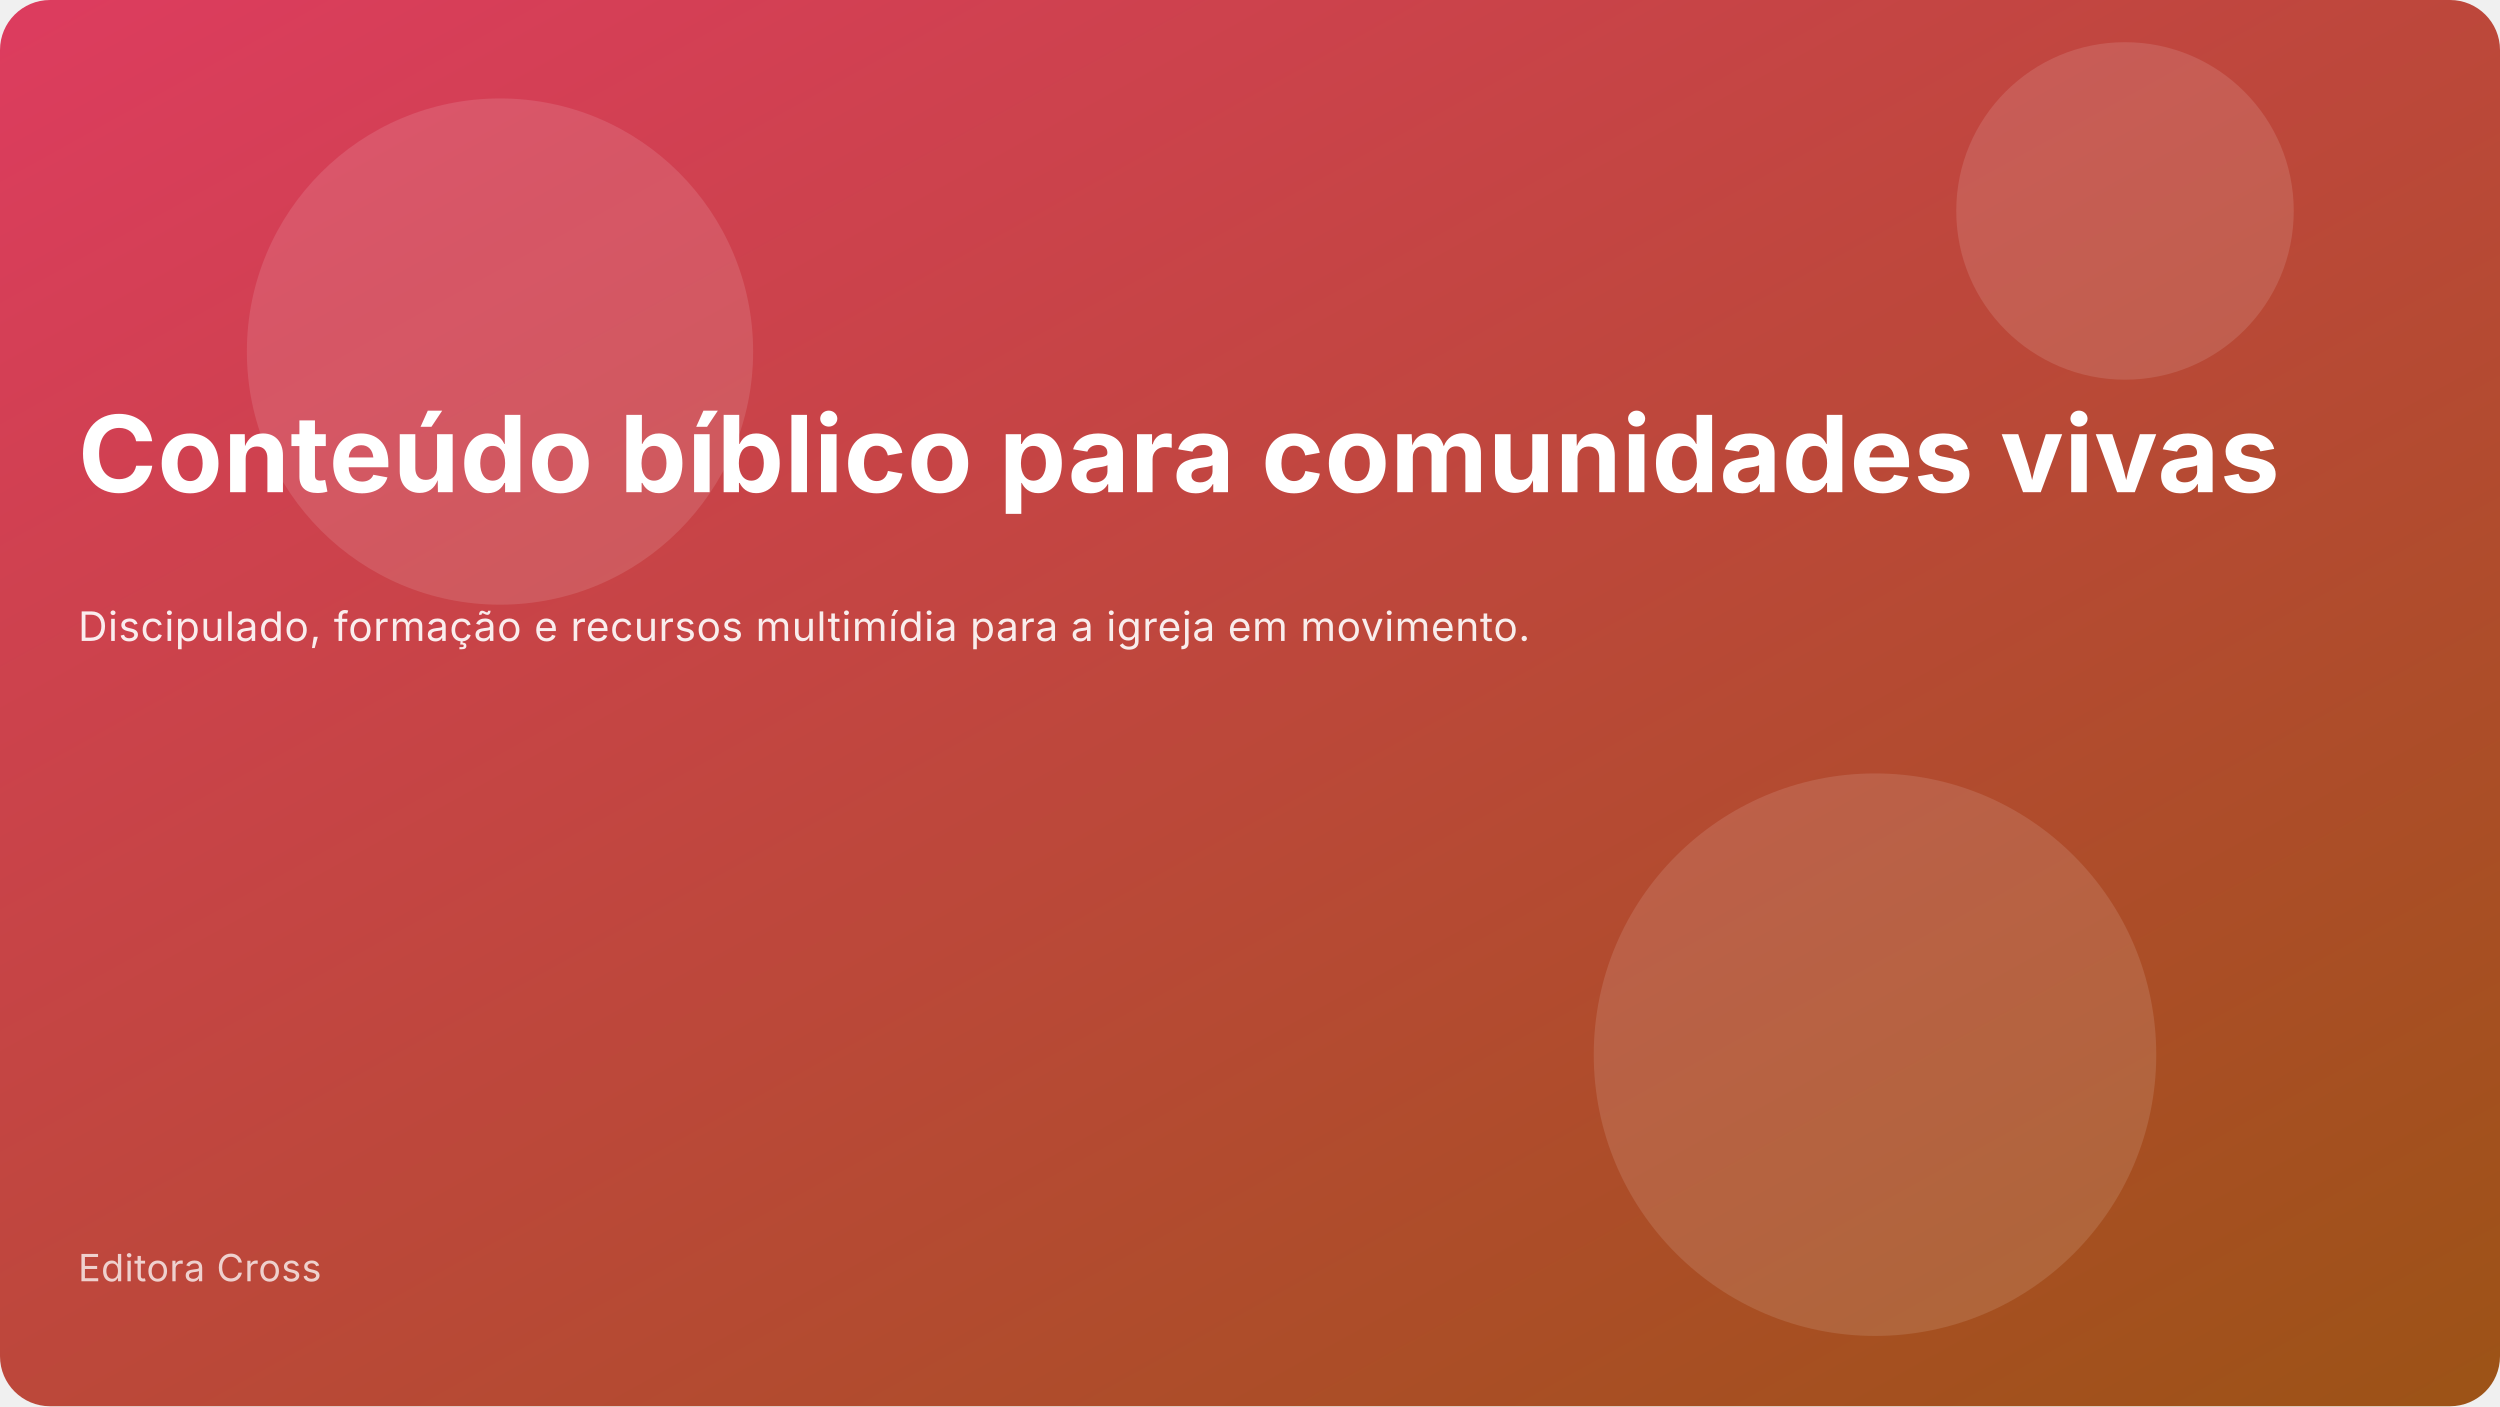
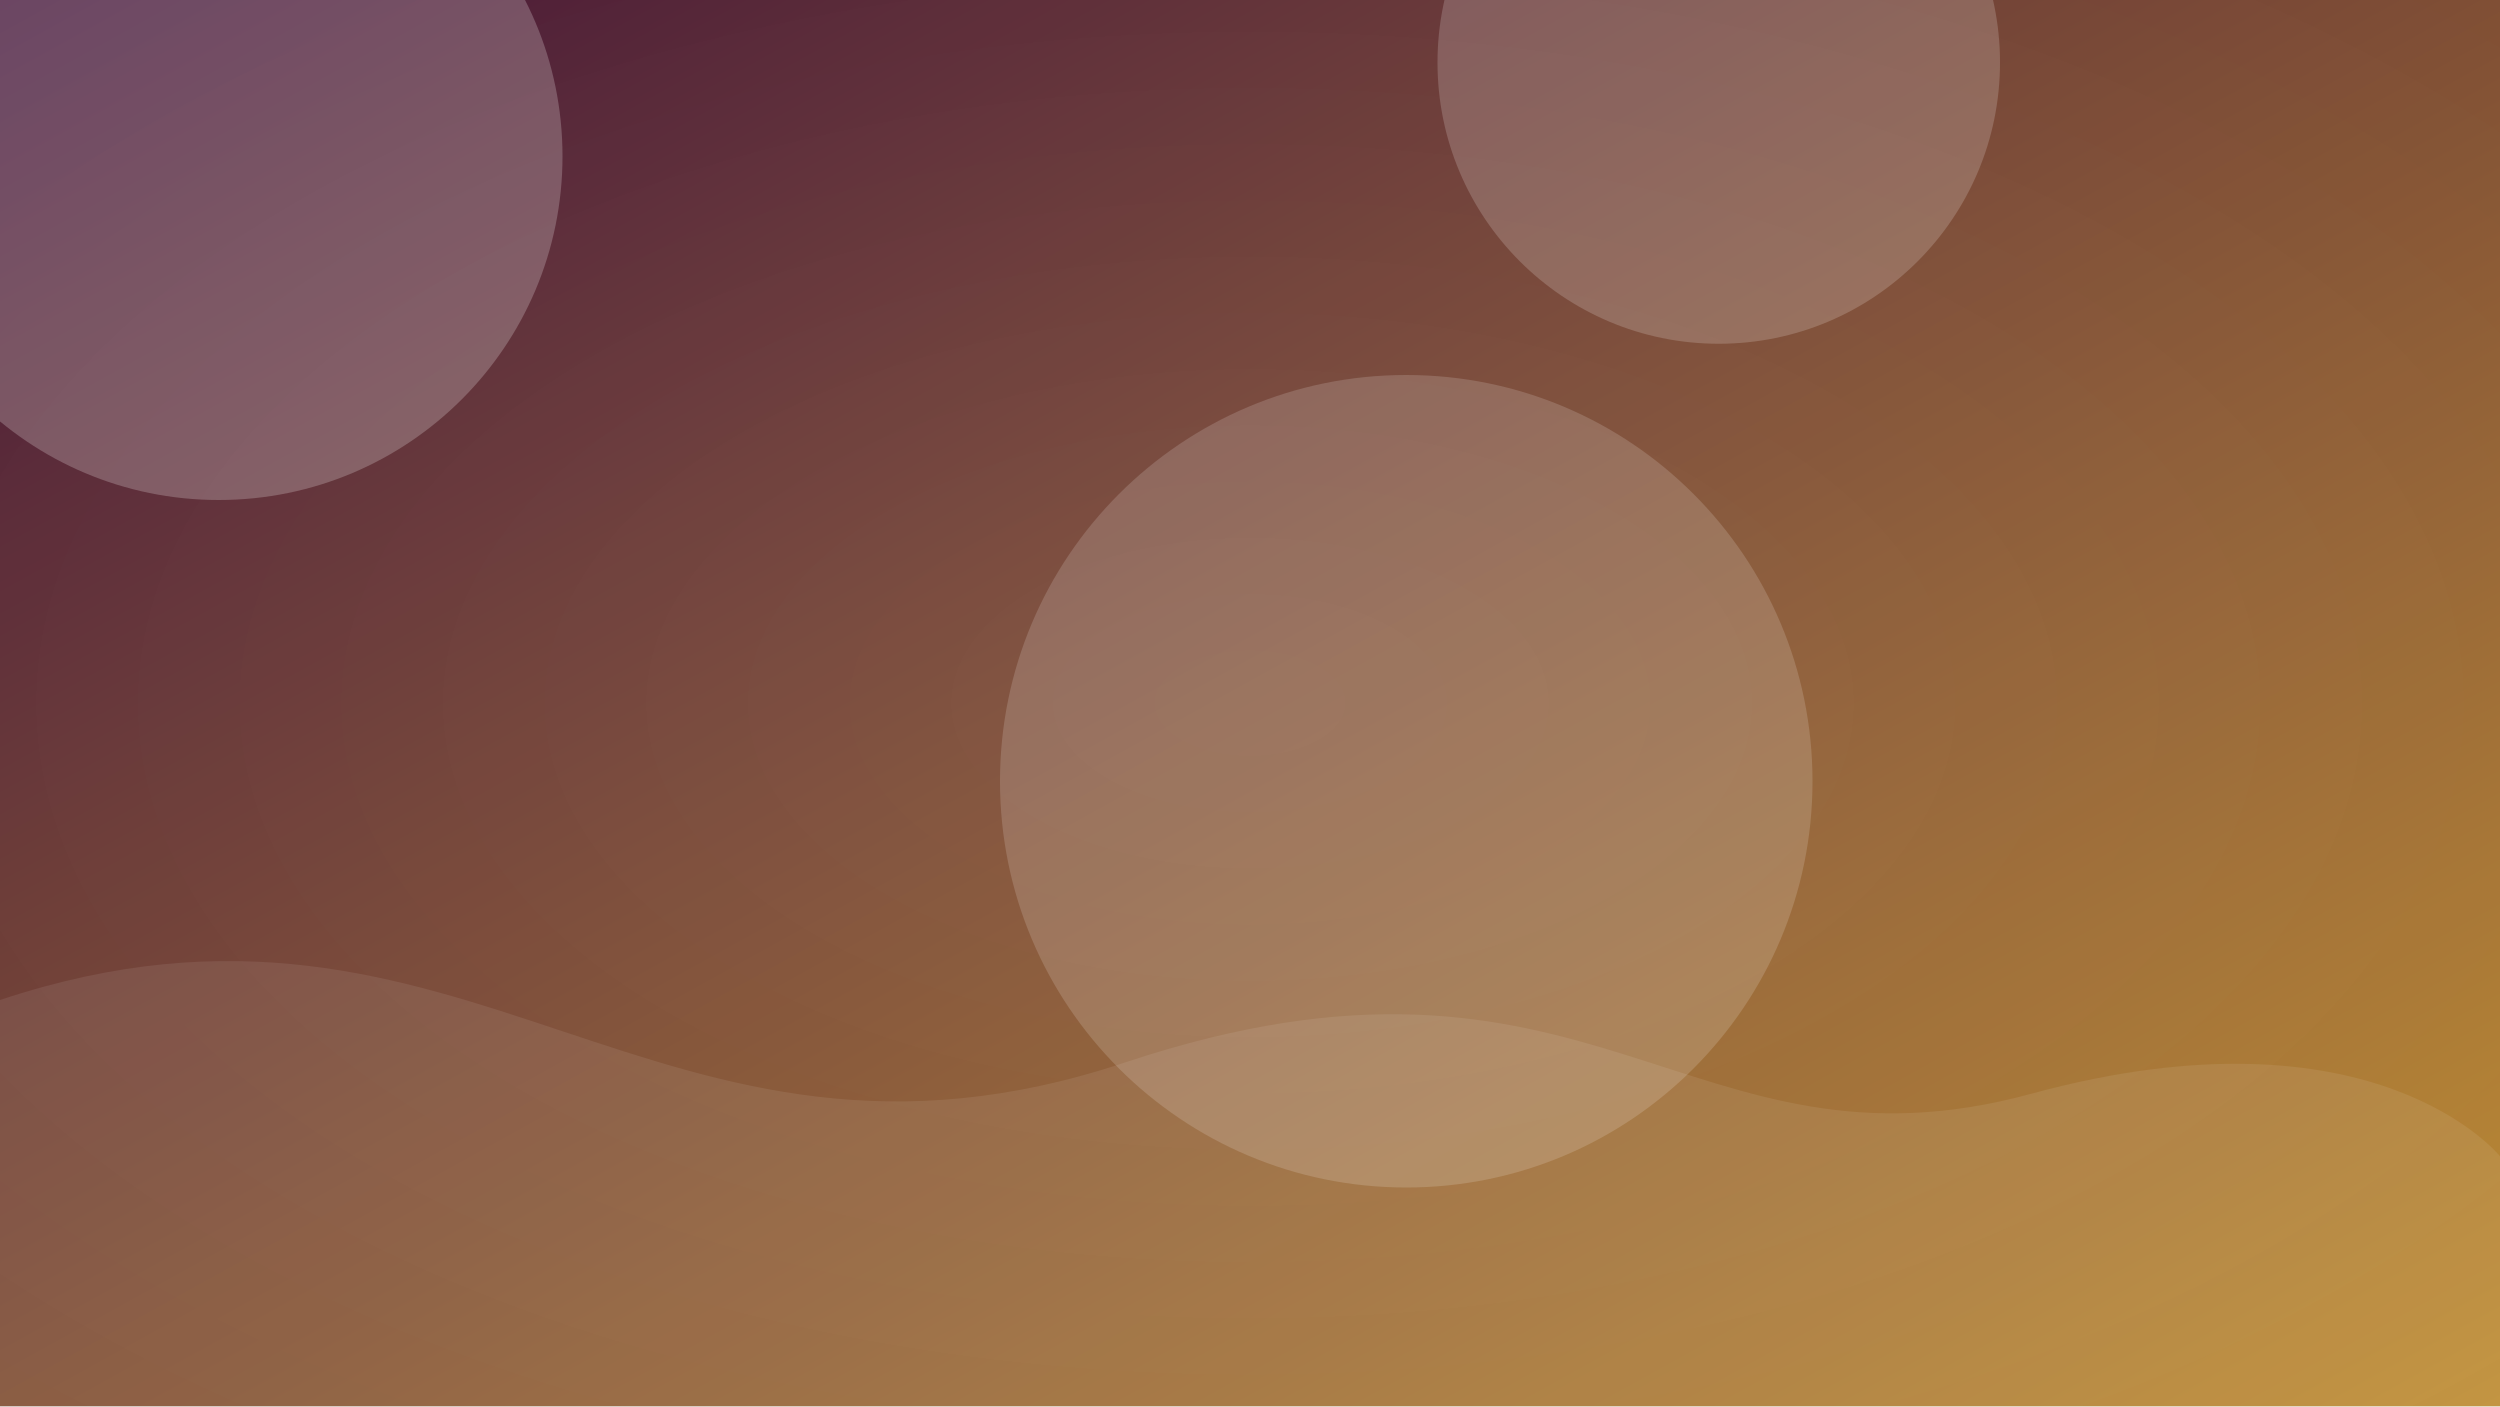
- <svg xmlns="http://www.w3.org/2000/svg" viewBox="0 0 1600 900" width="1600" height="900">
+ <svg xmlns="http://www.w3.org/2000/svg" width="1600" height="900" viewBox="0 0 1600 900">
  <defs>
-     <linearGradient id="grad-slide-1" x1="0%" y1="0%" x2="100%" y2="100%">
-       <stop offset="0%" stop-color="hsl(347, 70%, 55%)" />
-       <stop offset="100%" stop-color="hsl(27, 75%, 35%)" />
+     <linearGradient id="heroGradient" x1="0" y1="0" x2="1" y2="1">
+       <stop offset="0%" stop-color="#3E0D33" />
+       <stop offset="100%" stop-color="#BD8A2E" />
    </linearGradient>
+     <radialGradient id="glow" cx="0.5" cy="0.5" r="0.9">
+       <stop offset="0%" stop-color="rgba(255,255,255,0.35)" />
+       <stop offset="100%" stop-color="rgba(255,255,255,0)" />
+     </radialGradient>
  </defs>
-   <rect width="100%" height="100%" fill="url(#grad-slide-1)" rx="32" />
-   <g fill="rgba(255,255,255,0.12)">
-     <circle cx="320" cy="225" r="162" />
-     <circle cx="1360" cy="135" r="108" />
-     <circle cx="1200" cy="675" r="180" />
+   <rect width="1600" height="900" fill="url(#heroGradient)" />
+   <rect width="1600" height="900" fill="url(#glow)" opacity="0.25" />
+   <g transform="translate(-80, -120)">
+     <circle cx="220" cy="220" r="220" fill="rgba(255,255,255,0.22)" />
+     <circle cx="1180" cy="160" r="180" fill="rgba(255,255,255,0.18)" />
+     <circle cx="980" cy="620" r="260" fill="rgba(255,255,255,0.16)" />
  </g>
-   <text x="50" y="315" font-family="'Inter','Segoe UI',sans-serif" font-size="68" font-weight="700" fill="#fff" letter-spacing="0.5px">Conteúdo bíblico para comunidades vivas</text>
-   <text x="50" y="410.2" font-family="'Inter','Segoe UI',sans-serif" font-size="26" fill="rgba(255,255,255,0.9)" letter-spacing="0.4px">Discipulado, formação e recursos multimídia para a igreja em movimento.</text>
-   <text x="50" y="820" font-family="'Inter','Segoe UI',sans-serif" font-size="24" fill="rgba(255,255,255,0.75)" letter-spacing="0.3px">Editora Cross</text>
+   <g transform="translate(0, 0)" opacity="0.08">
+     <path d="M0 640 C300 540 420 780 720 680 C1020 580 1080 760 1300 700 C1520 640 1600 740 1600 740 L1600 900 L0 900 Z" fill="#ffffff" />
+   </g>
</svg>
